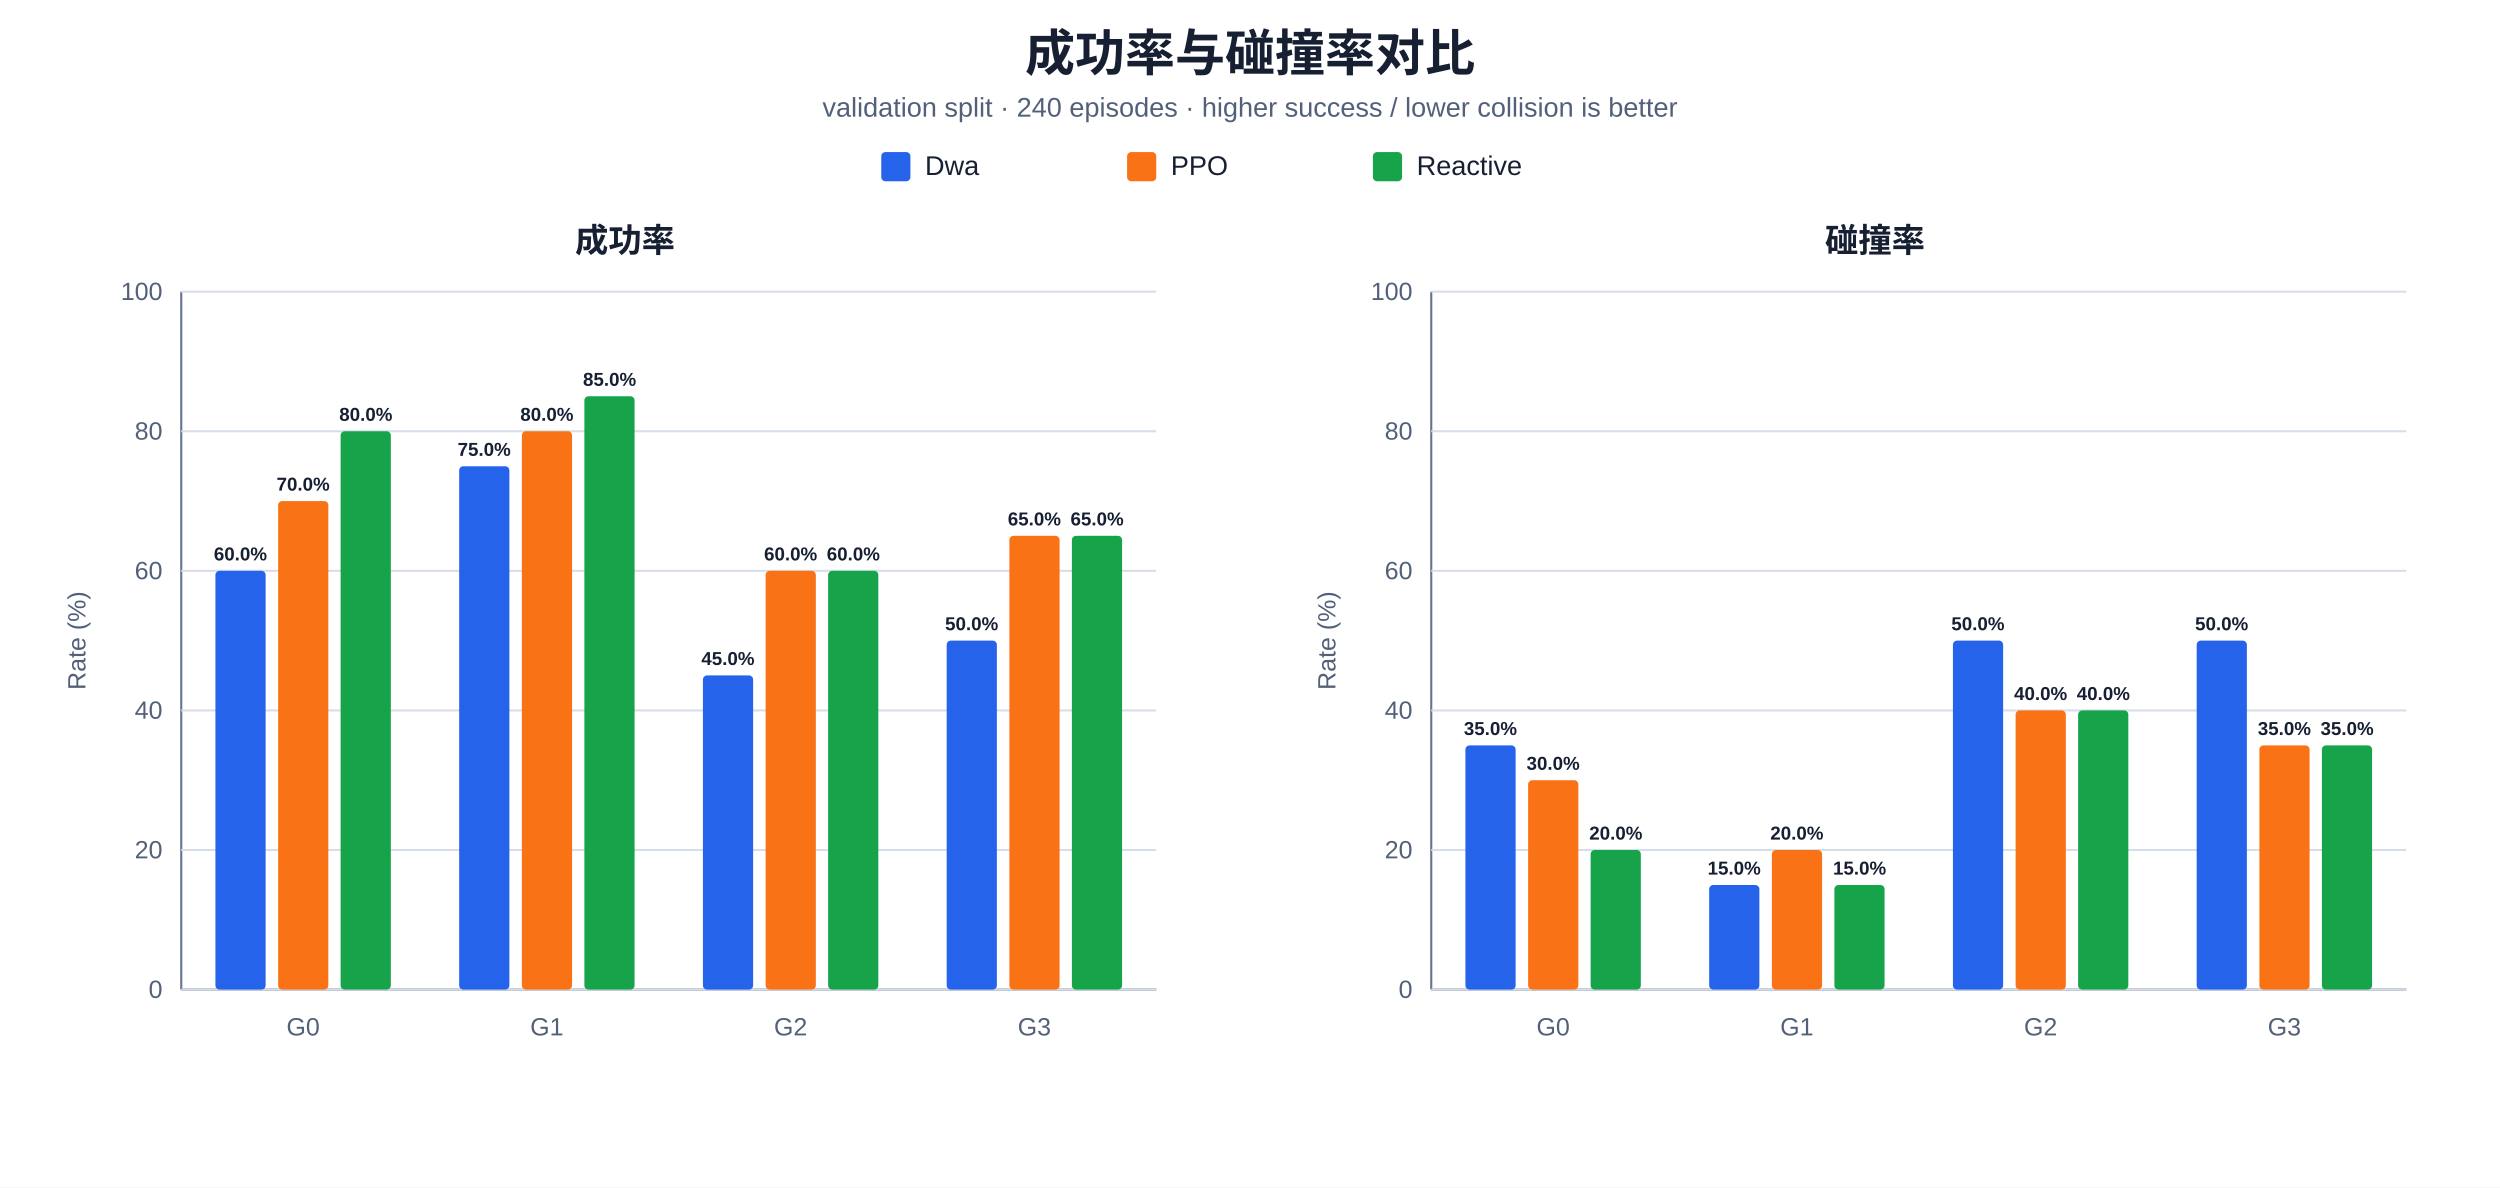
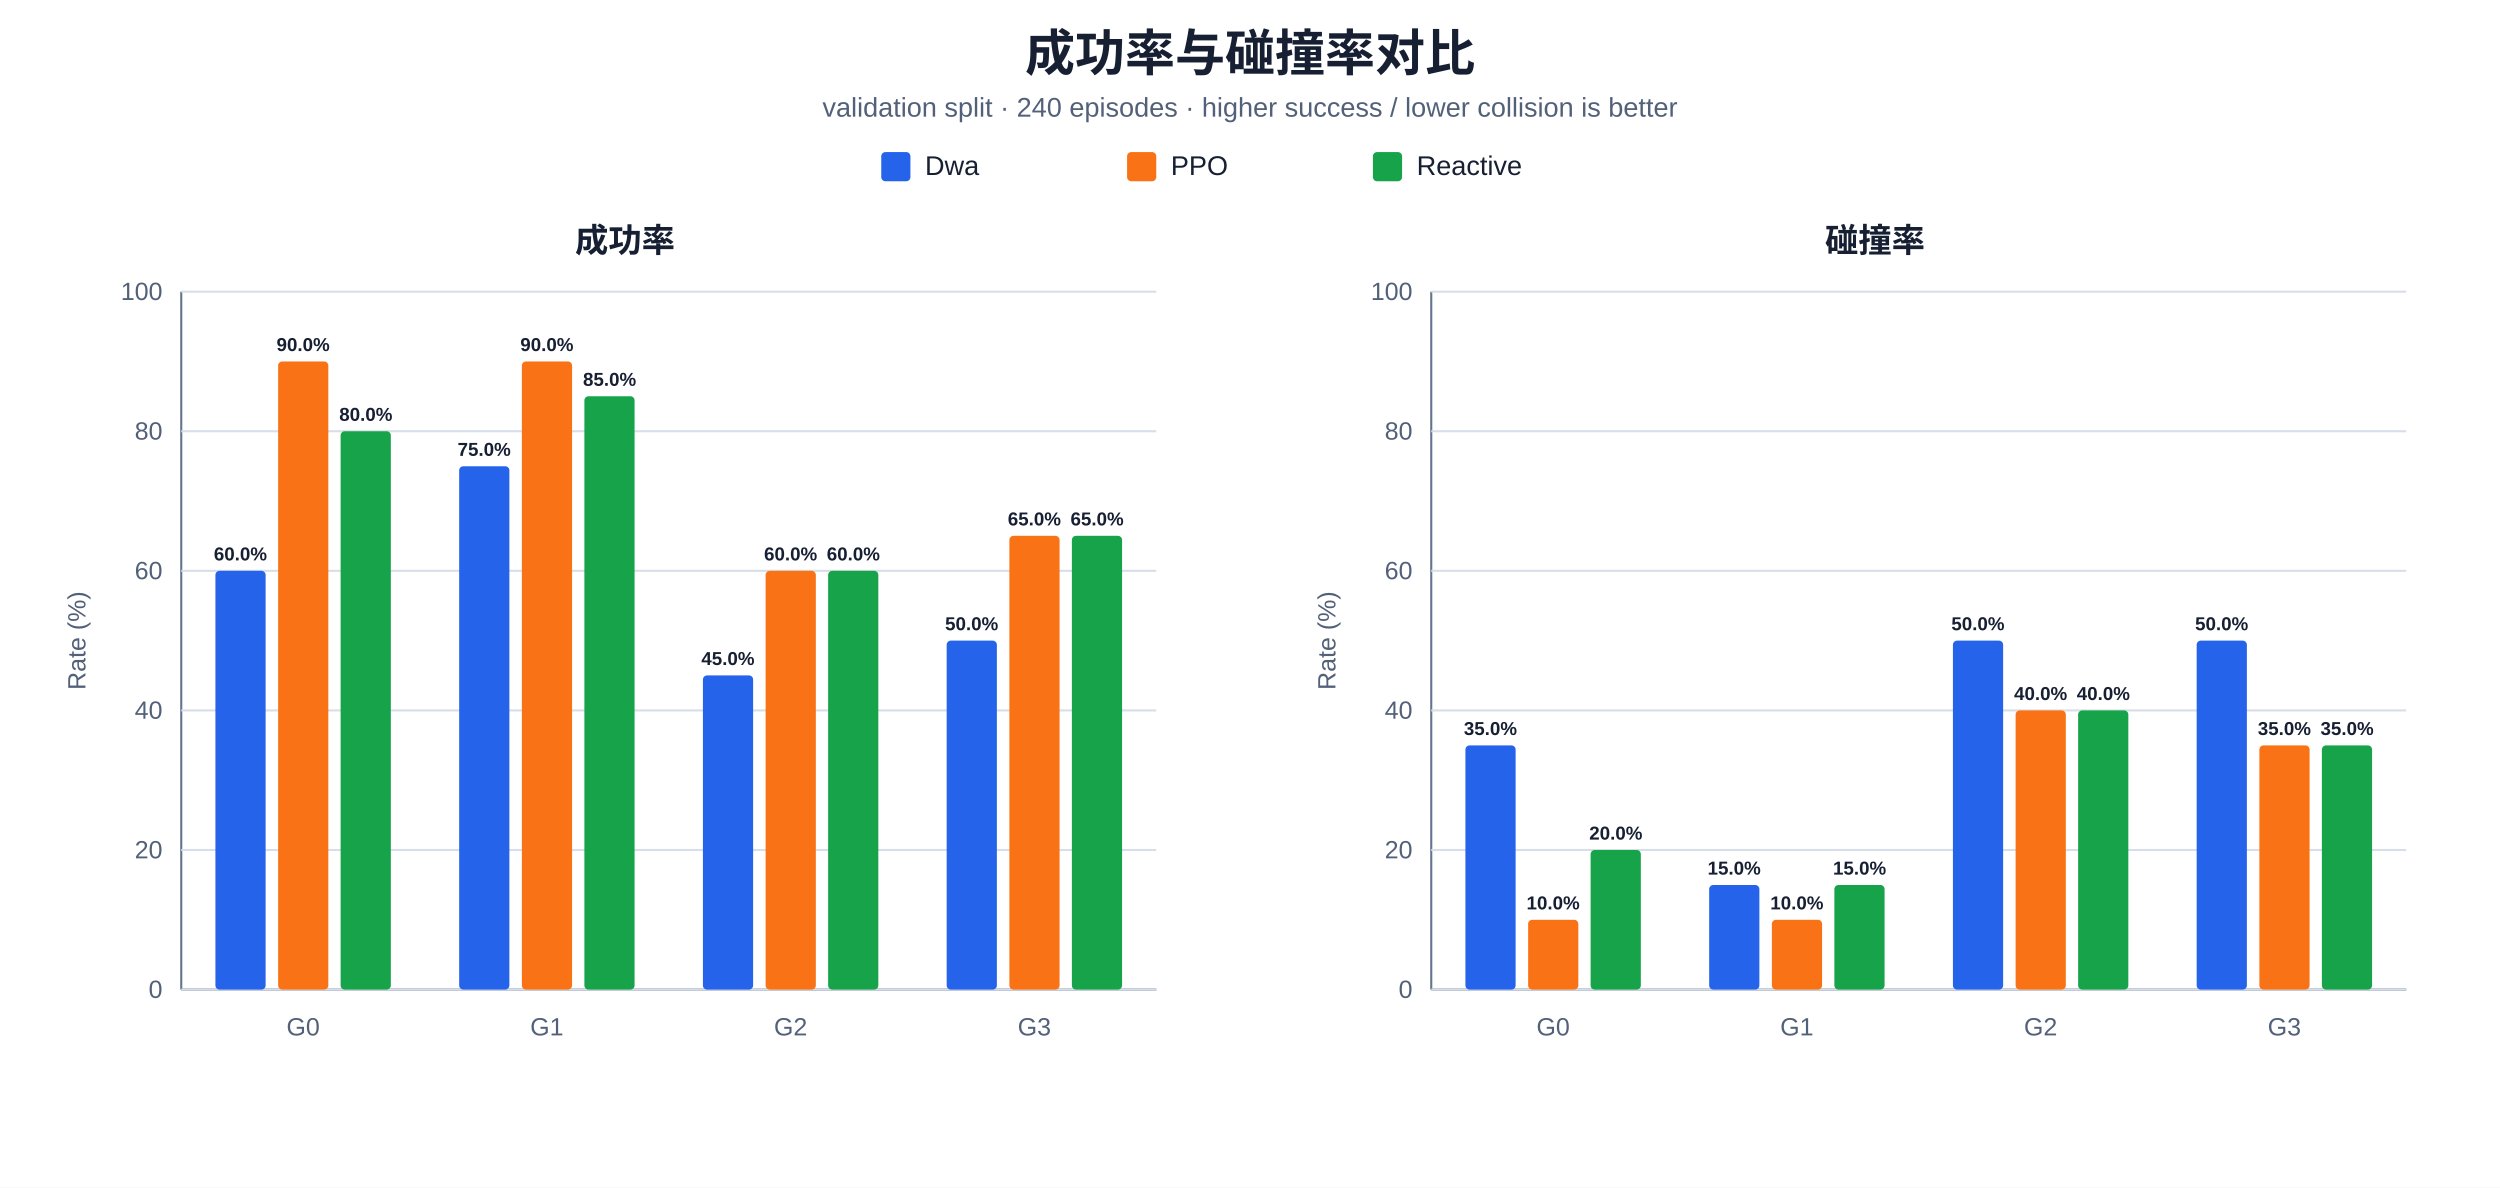
<svg xmlns="http://www.w3.org/2000/svg" role="img" viewBox="0 0 1200 570" width="1200" height="570">
  <style>
    text { font-family: Arial, 'PingFang SC', 'Microsoft YaHei', sans-serif; fill: #172033; }
    .title { font-size: 24px; font-weight: 700; }
    .subtitle { font-size: 13px; fill: #526079; }
    .axis { stroke: #64748B; stroke-width: 1; }
    .grid { stroke: #D7DEE9; stroke-width: 1; }
    .tick { font-size: 12px; fill: #526079; }
    .panel-title { font-size: 16px; font-weight: 700; }
    .legend { font-size: 13px; }
    .value { font-size: 9px; font-weight: 700; }
  </style>
  <rect width="1200" height="570" fill="#FFFFFF" />
  <text class="title" x="600.0" y="34" text-anchor="middle">成功率与碰撞率对比</text>
  <text class="subtitle" x="600.0" y="56" text-anchor="middle">validation split · 240 episodes · higher success / lower collision is better</text>
  <rect x="423.0" y="73.0" width="14" height="14" rx="2" fill="#2563EB" />
  <text class="legend" x="444.0" y="84.0">Dwa</text>
  <rect x="541.0" y="73.0" width="14" height="14" rx="2" fill="#F97316" />
  <text class="legend" x="562.0" y="84.0">PPO</text>
  <rect x="659.0" y="73.0" width="14" height="14" rx="2" fill="#16A34A" />
  <text class="legend" x="680.0" y="84.0">Reactive</text>
  <text class="panel-title" x="300.0" y="121.0" text-anchor="middle">成功率</text>
  <line class="axis" x1="87.0" y1="140.0" x2="87.0" y2="475.0" />
  <line class="axis" x1="87.0" y1="475.0" x2="555.0" y2="475.0" />
  <text class="tick" transform="translate(41.0 307.5) rotate(-90)" text-anchor="middle">Rate (%)</text>
  <line class="grid" x1="87.0" y1="475.0" x2="555.0" y2="475.0" />
  <text class="tick" x="78.0" y="479.0" text-anchor="end">0</text>
  <line class="grid" x1="87.0" y1="408.0" x2="555.0" y2="408.0" />
  <text class="tick" x="78.0" y="412.0" text-anchor="end">20</text>
  <line class="grid" x1="87.0" y1="341.0" x2="555.0" y2="341.0" />
  <text class="tick" x="78.0" y="345.0" text-anchor="end">40</text>
  <line class="grid" x1="87.0" y1="274.0" x2="555.0" y2="274.0" />
  <text class="tick" x="78.0" y="278.0" text-anchor="end">60</text>
  <line class="grid" x1="87.0" y1="207.0" x2="555.0" y2="207.0" />
  <text class="tick" x="78.0" y="211.0" text-anchor="end">80</text>
  <line class="grid" x1="87.0" y1="140.0" x2="555.0" y2="140.0" />
  <text class="tick" x="78.0" y="144.0" text-anchor="end">100</text>
  <rect x="103.4" y="274.0" width="24.1" height="201.0" rx="2" fill="#2563EB" />
  <text class="value" x="115.4" y="269.0" text-anchor="middle">60.0%</text>
-   <rect x="133.5" y="240.5" width="24.1" height="234.5" rx="2" fill="#F97316" />
-   <text class="value" x="145.5" y="235.5" text-anchor="middle">70.0%</text>
+   <rect x="133.5" y="173.5" width="24.1" height="301.5" rx="2" fill="#F97316" />
+   <text class="value" x="145.5" y="168.5" text-anchor="middle">90.0%</text>
  <rect x="163.5" y="207.0" width="24.1" height="268.0" rx="2" fill="#16A34A" />
  <text class="value" x="175.6" y="202.0" text-anchor="middle">80.0%</text>
  <text class="tick" x="145.5" y="497.0" text-anchor="middle">G0</text>
  <rect x="220.4" y="223.8" width="24.1" height="251.2" rx="2" fill="#2563EB" />
  <text class="value" x="232.4" y="218.8" text-anchor="middle">75.0%</text>
-   <rect x="250.5" y="207.0" width="24.1" height="268.0" rx="2" fill="#F97316" />
-   <text class="value" x="262.5" y="202.0" text-anchor="middle">80.0%</text>
+   <rect x="250.5" y="173.5" width="24.1" height="301.5" rx="2" fill="#F97316" />
+   <text class="value" x="262.5" y="168.5" text-anchor="middle">90.0%</text>
  <rect x="280.5" y="190.2" width="24.1" height="284.8" rx="2" fill="#16A34A" />
  <text class="value" x="292.6" y="185.2" text-anchor="middle">85.0%</text>
  <text class="tick" x="262.5" y="497.0" text-anchor="middle">G1</text>
  <rect x="337.4" y="324.2" width="24.1" height="150.8" rx="2" fill="#2563EB" />
  <text class="value" x="349.4" y="319.2" text-anchor="middle">45.0%</text>
  <rect x="367.5" y="274.0" width="24.1" height="201.0" rx="2" fill="#F97316" />
  <text class="value" x="379.5" y="269.0" text-anchor="middle">60.0%</text>
  <rect x="397.5" y="274.0" width="24.1" height="201.0" rx="2" fill="#16A34A" />
  <text class="value" x="409.6" y="269.0" text-anchor="middle">60.0%</text>
  <text class="tick" x="379.5" y="497.0" text-anchor="middle">G2</text>
  <rect x="454.4" y="307.5" width="24.1" height="167.5" rx="2" fill="#2563EB" />
  <text class="value" x="466.4" y="302.5" text-anchor="middle">50.0%</text>
  <rect x="484.5" y="257.2" width="24.1" height="217.8" rx="2" fill="#F97316" />
  <text class="value" x="496.5" y="252.2" text-anchor="middle">65.0%</text>
  <rect x="514.5" y="257.2" width="24.1" height="217.8" rx="2" fill="#16A34A" />
  <text class="value" x="526.6" y="252.2" text-anchor="middle">65.0%</text>
  <text class="tick" x="496.5" y="497.0" text-anchor="middle">G3</text>
  <text class="panel-title" x="900.0" y="121.0" text-anchor="middle">碰撞率</text>
  <line class="axis" x1="687.0" y1="140.0" x2="687.0" y2="475.0" />
  <line class="axis" x1="687.0" y1="475.0" x2="1155.0" y2="475.0" />
  <text class="tick" transform="translate(641.0 307.5) rotate(-90)" text-anchor="middle">Rate (%)</text>
  <line class="grid" x1="687.0" y1="475.0" x2="1155.0" y2="475.0" />
  <text class="tick" x="678.0" y="479.0" text-anchor="end">0</text>
  <line class="grid" x1="687.0" y1="408.0" x2="1155.0" y2="408.0" />
  <text class="tick" x="678.0" y="412.0" text-anchor="end">20</text>
  <line class="grid" x1="687.0" y1="341.0" x2="1155.0" y2="341.0" />
  <text class="tick" x="678.0" y="345.0" text-anchor="end">40</text>
  <line class="grid" x1="687.0" y1="274.0" x2="1155.0" y2="274.0" />
  <text class="tick" x="678.0" y="278.0" text-anchor="end">60</text>
  <line class="grid" x1="687.0" y1="207.0" x2="1155.0" y2="207.0" />
  <text class="tick" x="678.0" y="211.0" text-anchor="end">80</text>
  <line class="grid" x1="687.0" y1="140.0" x2="1155.0" y2="140.0" />
  <text class="tick" x="678.0" y="144.0" text-anchor="end">100</text>
  <rect x="703.4" y="357.8" width="24.1" height="117.2" rx="2" fill="#2563EB" />
  <text class="value" x="715.4" y="352.8" text-anchor="middle">35.0%</text>
-   <rect x="733.5" y="374.5" width="24.1" height="100.5" rx="2" fill="#F97316" />
-   <text class="value" x="745.5" y="369.5" text-anchor="middle">30.0%</text>
+   <rect x="733.5" y="441.5" width="24.1" height="33.5" rx="2" fill="#F97316" />
+   <text class="value" x="745.5" y="436.5" text-anchor="middle">10.0%</text>
  <rect x="763.5" y="408.0" width="24.1" height="67.0" rx="2" fill="#16A34A" />
  <text class="value" x="775.6" y="403.0" text-anchor="middle">20.0%</text>
  <text class="tick" x="745.5" y="497.0" text-anchor="middle">G0</text>
  <rect x="820.4" y="424.8" width="24.1" height="50.2" rx="2" fill="#2563EB" />
  <text class="value" x="832.4" y="419.8" text-anchor="middle">15.0%</text>
-   <rect x="850.5" y="408.0" width="24.1" height="67.0" rx="2" fill="#F97316" />
-   <text class="value" x="862.5" y="403.0" text-anchor="middle">20.0%</text>
+   <rect x="850.5" y="441.5" width="24.1" height="33.5" rx="2" fill="#F97316" />
+   <text class="value" x="862.5" y="436.5" text-anchor="middle">10.0%</text>
  <rect x="880.5" y="424.8" width="24.1" height="50.2" rx="2" fill="#16A34A" />
  <text class="value" x="892.6" y="419.8" text-anchor="middle">15.0%</text>
  <text class="tick" x="862.5" y="497.0" text-anchor="middle">G1</text>
  <rect x="937.4" y="307.5" width="24.1" height="167.5" rx="2" fill="#2563EB" />
  <text class="value" x="949.4" y="302.5" text-anchor="middle">50.0%</text>
  <rect x="967.5" y="341.0" width="24.1" height="134.0" rx="2" fill="#F97316" />
  <text class="value" x="979.5" y="336.0" text-anchor="middle">40.0%</text>
  <rect x="997.5" y="341.0" width="24.1" height="134.0" rx="2" fill="#16A34A" />
  <text class="value" x="1009.6" y="336.0" text-anchor="middle">40.0%</text>
  <text class="tick" x="979.5" y="497.0" text-anchor="middle">G2</text>
  <rect x="1054.4" y="307.5" width="24.1" height="167.5" rx="2" fill="#2563EB" />
  <text class="value" x="1066.4" y="302.5" text-anchor="middle">50.0%</text>
  <rect x="1084.5" y="357.8" width="24.1" height="117.2" rx="2" fill="#F97316" />
  <text class="value" x="1096.5" y="352.8" text-anchor="middle">35.0%</text>
  <rect x="1114.5" y="357.8" width="24.1" height="117.2" rx="2" fill="#16A34A" />
  <text class="value" x="1126.6" y="352.8" text-anchor="middle">35.0%</text>
  <text class="tick" x="1096.5" y="497.0" text-anchor="middle">G3</text>
</svg>
